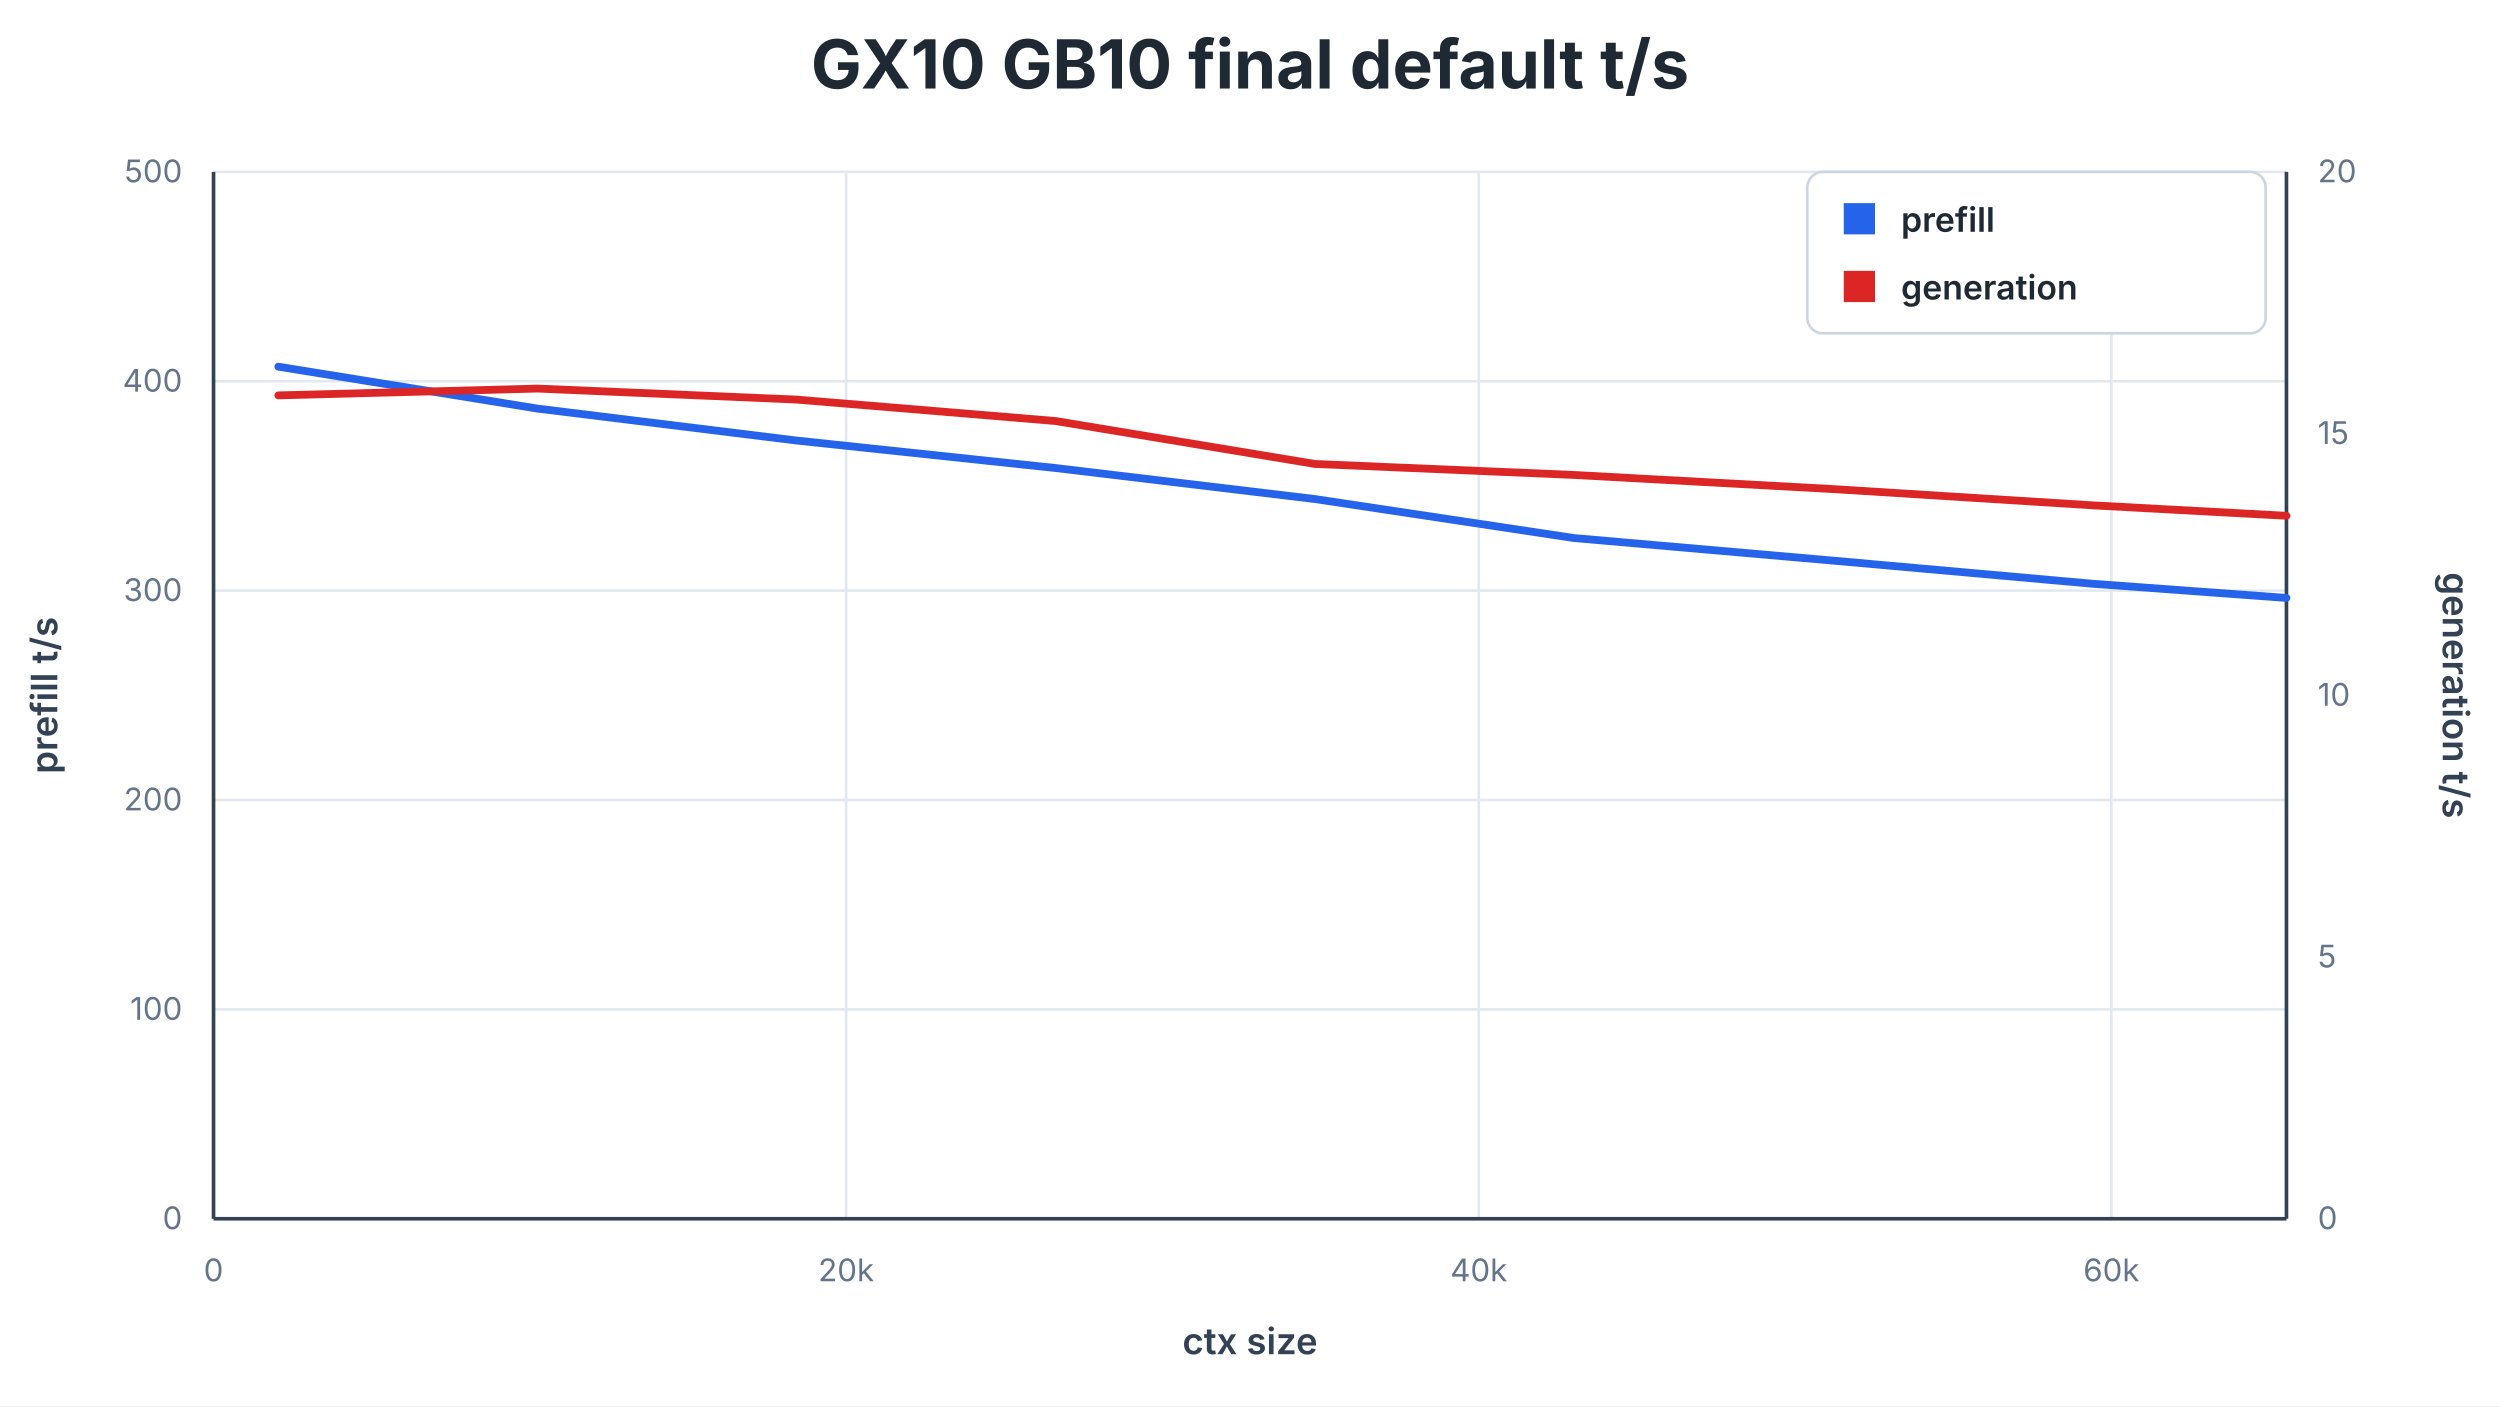
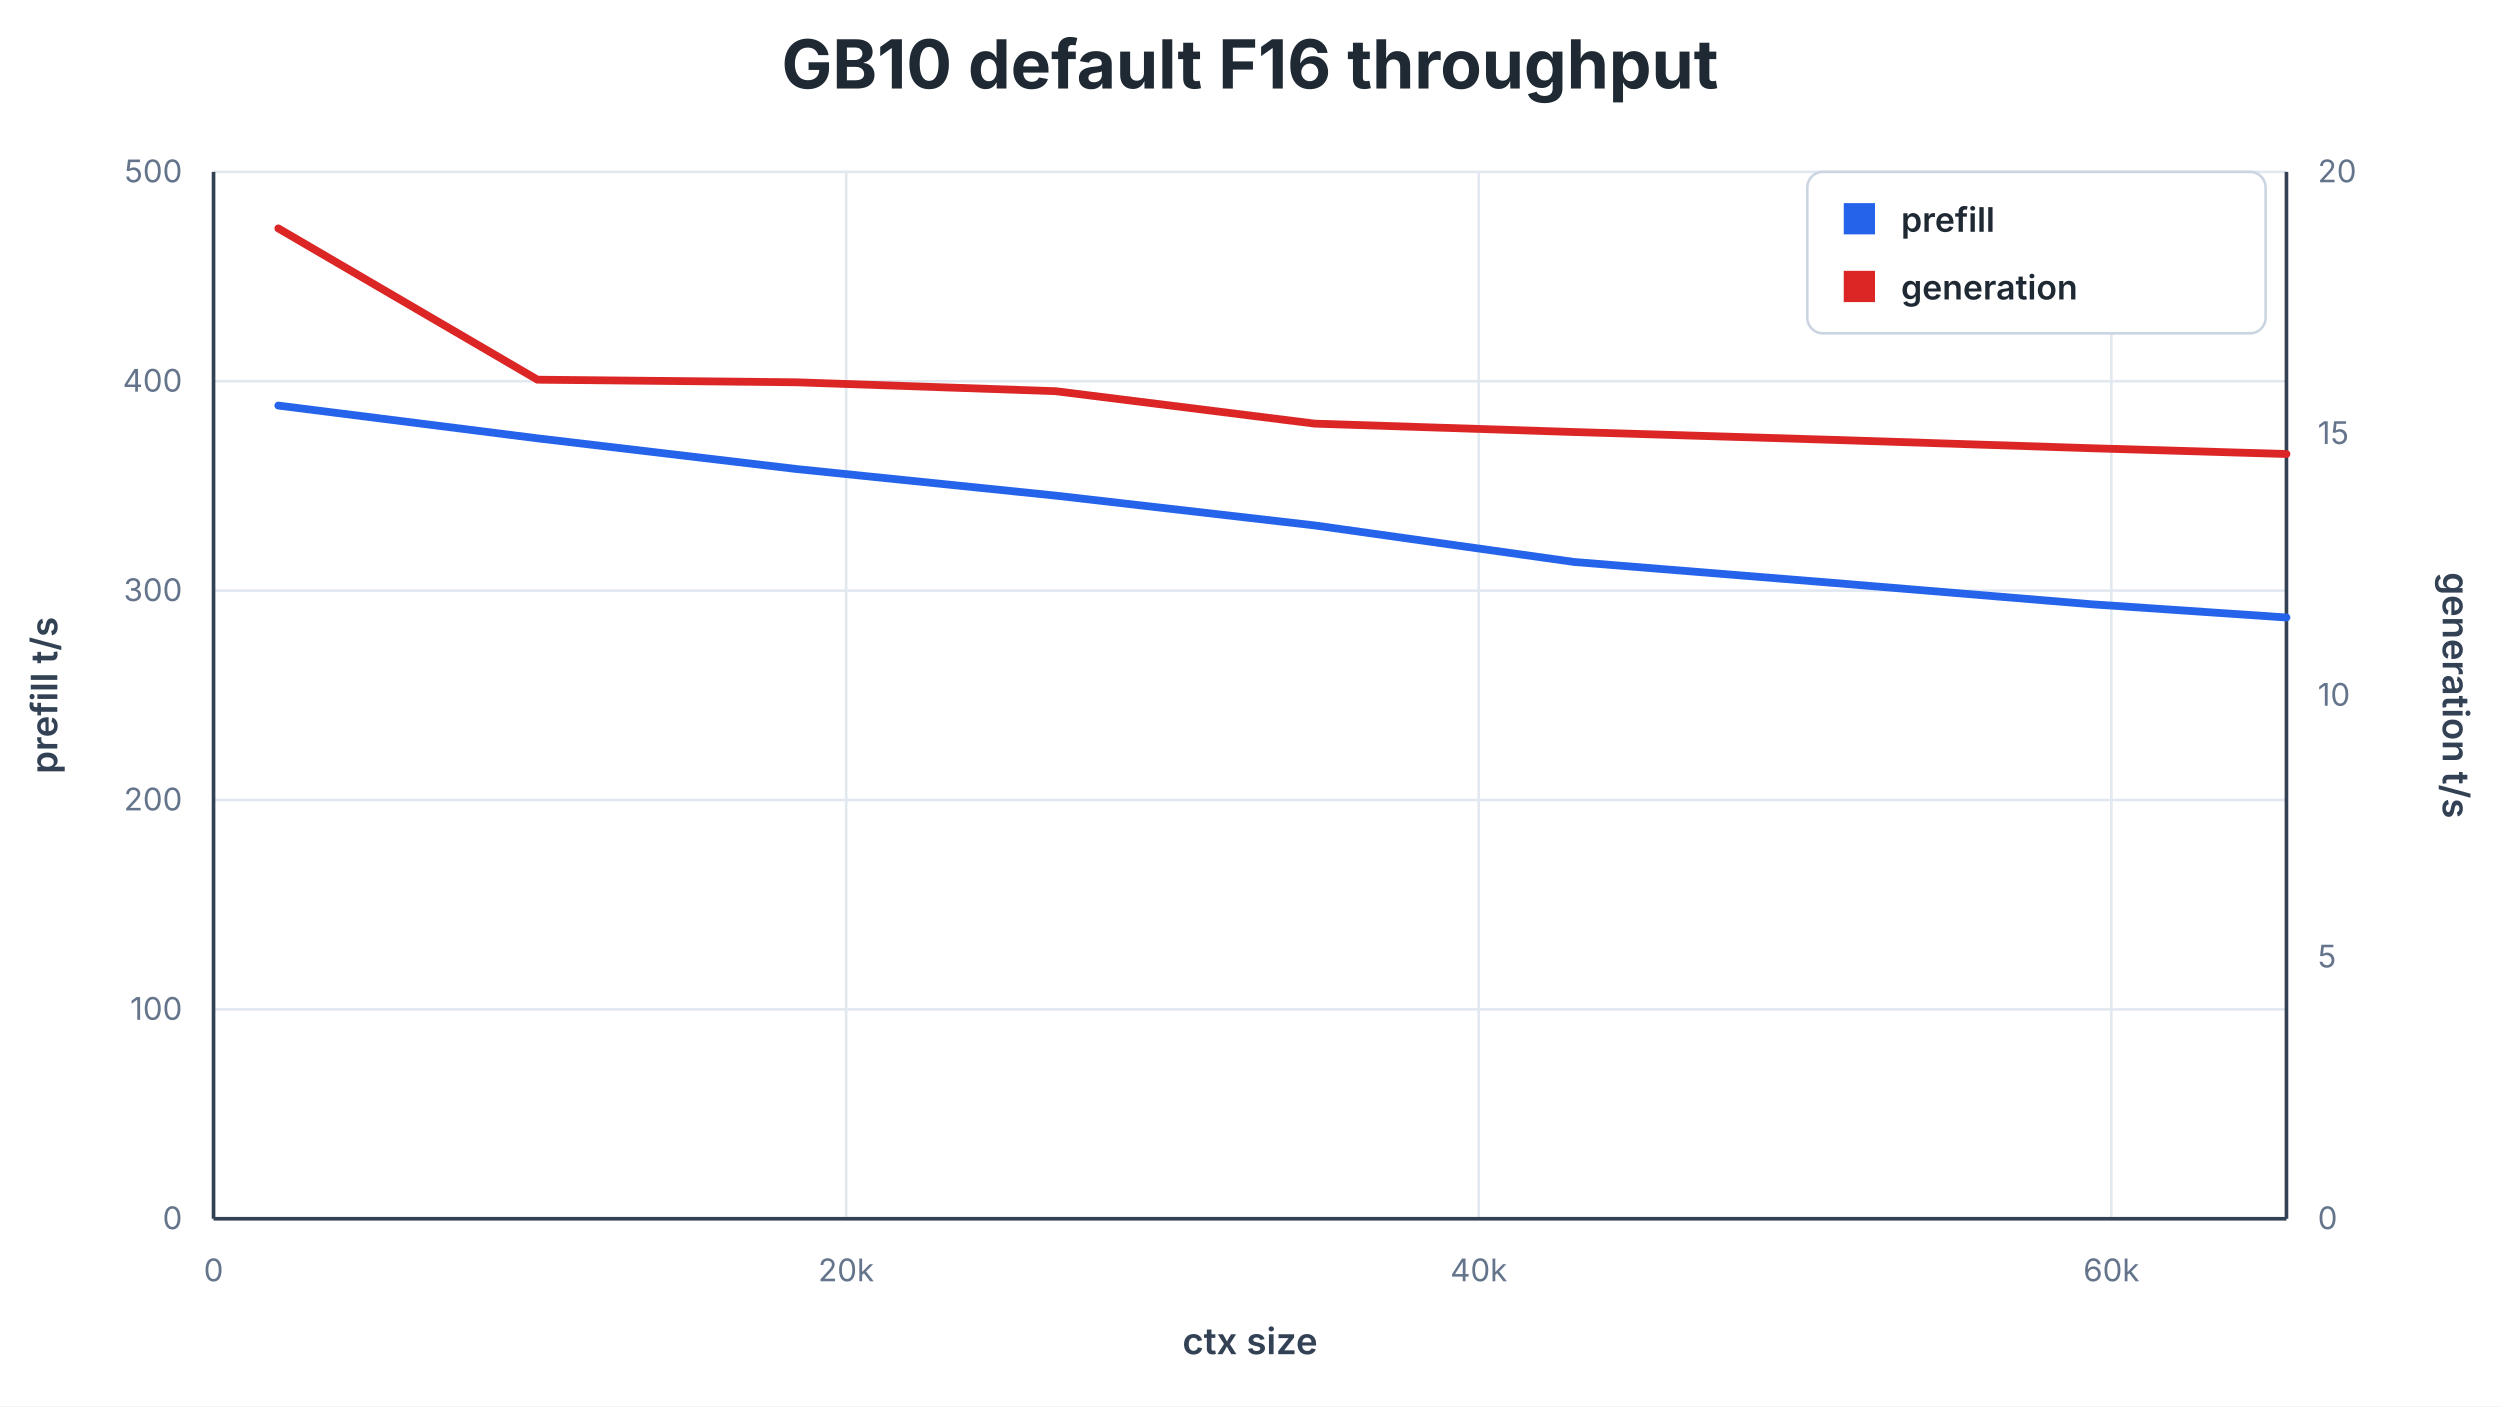
<svg xmlns="http://www.w3.org/2000/svg" width="960" height="540" viewBox="0 0 960 540">
  <style>
text { font-family: -apple-system, BlinkMacSystemFont, 'Segoe UI', sans-serif; }
.title { font-size: 26px; font-weight: 700; fill: #1f2933; }
.axis-label { font-size: 14px; font-weight: 600; fill: #334155; }
.tick { font-size: 12px; fill: #64748b; }
.legend { font-size: 13px; font-weight: 600; fill: #1f2933; }
</style>
  <rect width="960" height="540" fill="#ffffff" />
-   <text class="title" x="480.0" y="34" text-anchor="middle">GX10 GB10 final default t/s</text>
+   <text class="title" x="480.0" y="34" text-anchor="middle">GB10 default F16 throughput</text>
  <line x1="82" y1="468.00" x2="878" y2="468.00" stroke="#e2e8f0" stroke-width="1" />
  <text class="tick" x="70" y="472.00" text-anchor="end">0</text>
  <line x1="82" y1="387.60" x2="878" y2="387.60" stroke="#e2e8f0" stroke-width="1" />
  <text class="tick" x="70" y="391.60" text-anchor="end">100</text>
  <line x1="82" y1="307.20" x2="878" y2="307.20" stroke="#e2e8f0" stroke-width="1" />
  <text class="tick" x="70" y="311.20" text-anchor="end">200</text>
  <line x1="82" y1="226.80" x2="878" y2="226.80" stroke="#e2e8f0" stroke-width="1" />
  <text class="tick" x="70" y="230.80" text-anchor="end">300</text>
  <line x1="82" y1="146.40" x2="878" y2="146.40" stroke="#e2e8f0" stroke-width="1" />
  <text class="tick" x="70" y="150.40" text-anchor="end">400</text>
  <line x1="82" y1="66.00" x2="878" y2="66.00" stroke="#e2e8f0" stroke-width="1" />
  <text class="tick" x="70" y="70.00" text-anchor="end">500</text>
  <text class="tick" x="890" y="472.00" text-anchor="start">0</text>
  <text class="tick" x="890" y="371.50" text-anchor="start">5</text>
  <text class="tick" x="890" y="271.00" text-anchor="start">10</text>
  <text class="tick" x="890" y="170.50" text-anchor="start">15</text>
  <text class="tick" x="890" y="70.00" text-anchor="start">20</text>
  <line x1="82.00" y1="66" x2="82.00" y2="468" stroke="#e2e8f0" stroke-width="1" />
  <text class="tick" x="82.00" y="492" text-anchor="middle">0</text>
  <line x1="324.92" y1="66" x2="324.92" y2="468" stroke="#e2e8f0" stroke-width="1" />
  <text class="tick" x="324.92" y="492" text-anchor="middle">20k</text>
  <line x1="567.84" y1="66" x2="567.84" y2="468" stroke="#e2e8f0" stroke-width="1" />
  <text class="tick" x="567.84" y="492" text-anchor="middle">40k</text>
  <line x1="810.76" y1="66" x2="810.76" y2="468" stroke="#e2e8f0" stroke-width="1" />
  <text class="tick" x="810.76" y="492" text-anchor="middle">60k</text>
  <line x1="82" y1="66" x2="82" y2="468" stroke="#334155" stroke-width="1.4" />
  <line x1="878" y1="66" x2="878" y2="468" stroke="#334155" stroke-width="1.4" />
  <line x1="82" y1="468" x2="878" y2="468" stroke="#334155" stroke-width="1.4" />
  <text class="axis-label" x="480.0" y="520" text-anchor="middle">ctx size</text>
  <text class="axis-label" x="22" y="267.0" text-anchor="middle" transform="rotate(-90 22 267.0)">prefill t/s</text>
  <text class="axis-label" x="938" y="267.0" text-anchor="middle" transform="rotate(90 938 267.0)">generation t/s</text>
-   <polyline fill="none" stroke="#2563eb" stroke-width="3" stroke-linecap="round" stroke-linejoin="round" points="106.88,140.80 206.38,156.90 305.88,169.17 405.38,179.73 504.88,191.63 604.38,206.61 703.88,215.28 803.38,224.15 878.00,229.61" />
-   <polyline fill="none" stroke="#dc2626" stroke-width="3" stroke-linecap="round" stroke-linejoin="round" points="106.88,151.83 206.38,149.21 305.88,153.44 405.38,161.68 504.88,178.16 604.38,182.38 703.88,187.81 803.38,194.04 878.00,198.06" />
+   <polyline fill="none" stroke="#2563eb" stroke-width="3" stroke-linecap="round" stroke-linejoin="round" points="106.88,155.74 206.38,168.32 305.88,180.11 405.38,190.32 504.88,201.77 604.38,215.79 703.88,223.83 803.38,232.06 878.00,237.12" />
+   <polyline fill="none" stroke="#dc2626" stroke-width="3" stroke-linecap="round" stroke-linejoin="round" points="106.88,87.71 206.38,145.80 305.88,146.80 405.38,150.22 504.88,162.68 604.38,165.90 703.88,168.91 803.38,172.13 878.00,174.34" />
  <rect x="694" y="66" width="176" height="62" rx="6" fill="#ffffff" stroke="#cbd5e1" />
  <rect x="708" y="78" width="12" height="12" fill="#2563eb" />
  <text class="legend" x="730" y="89">prefill</text>
  <rect x="708" y="104" width="12" height="12" fill="#dc2626" />
  <text class="legend" x="730" y="115">generation</text>
</svg>
